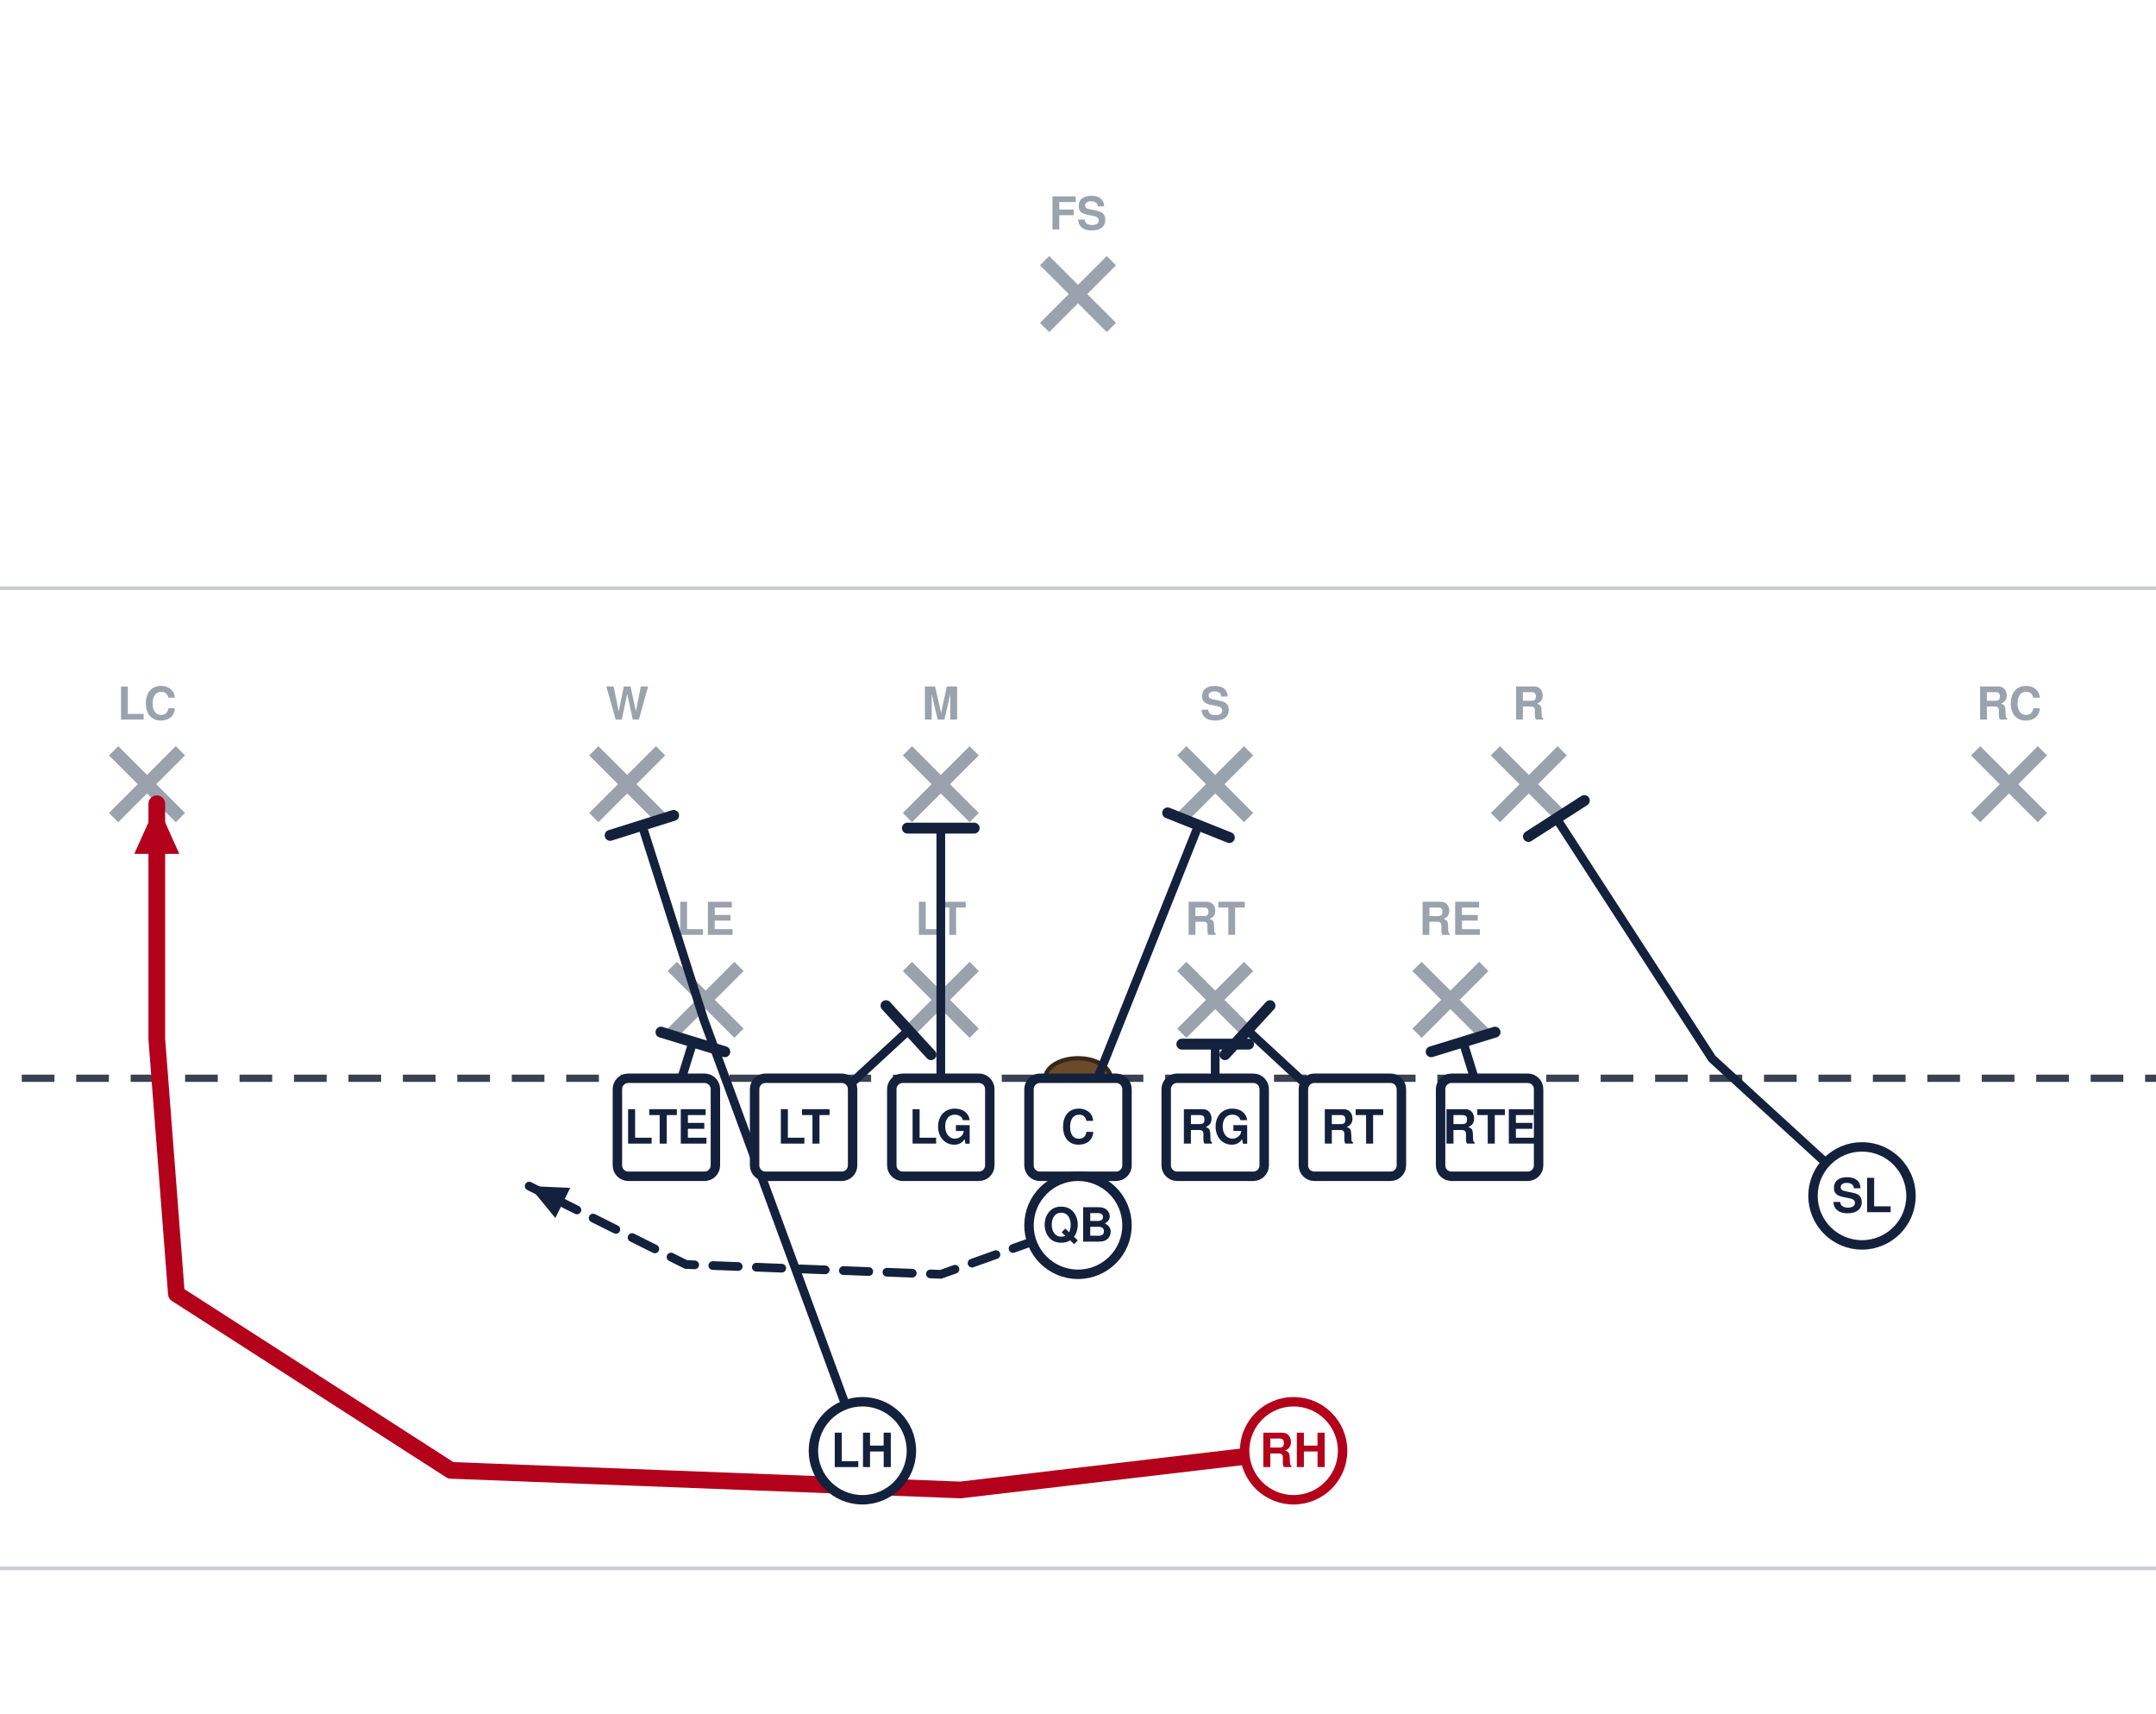
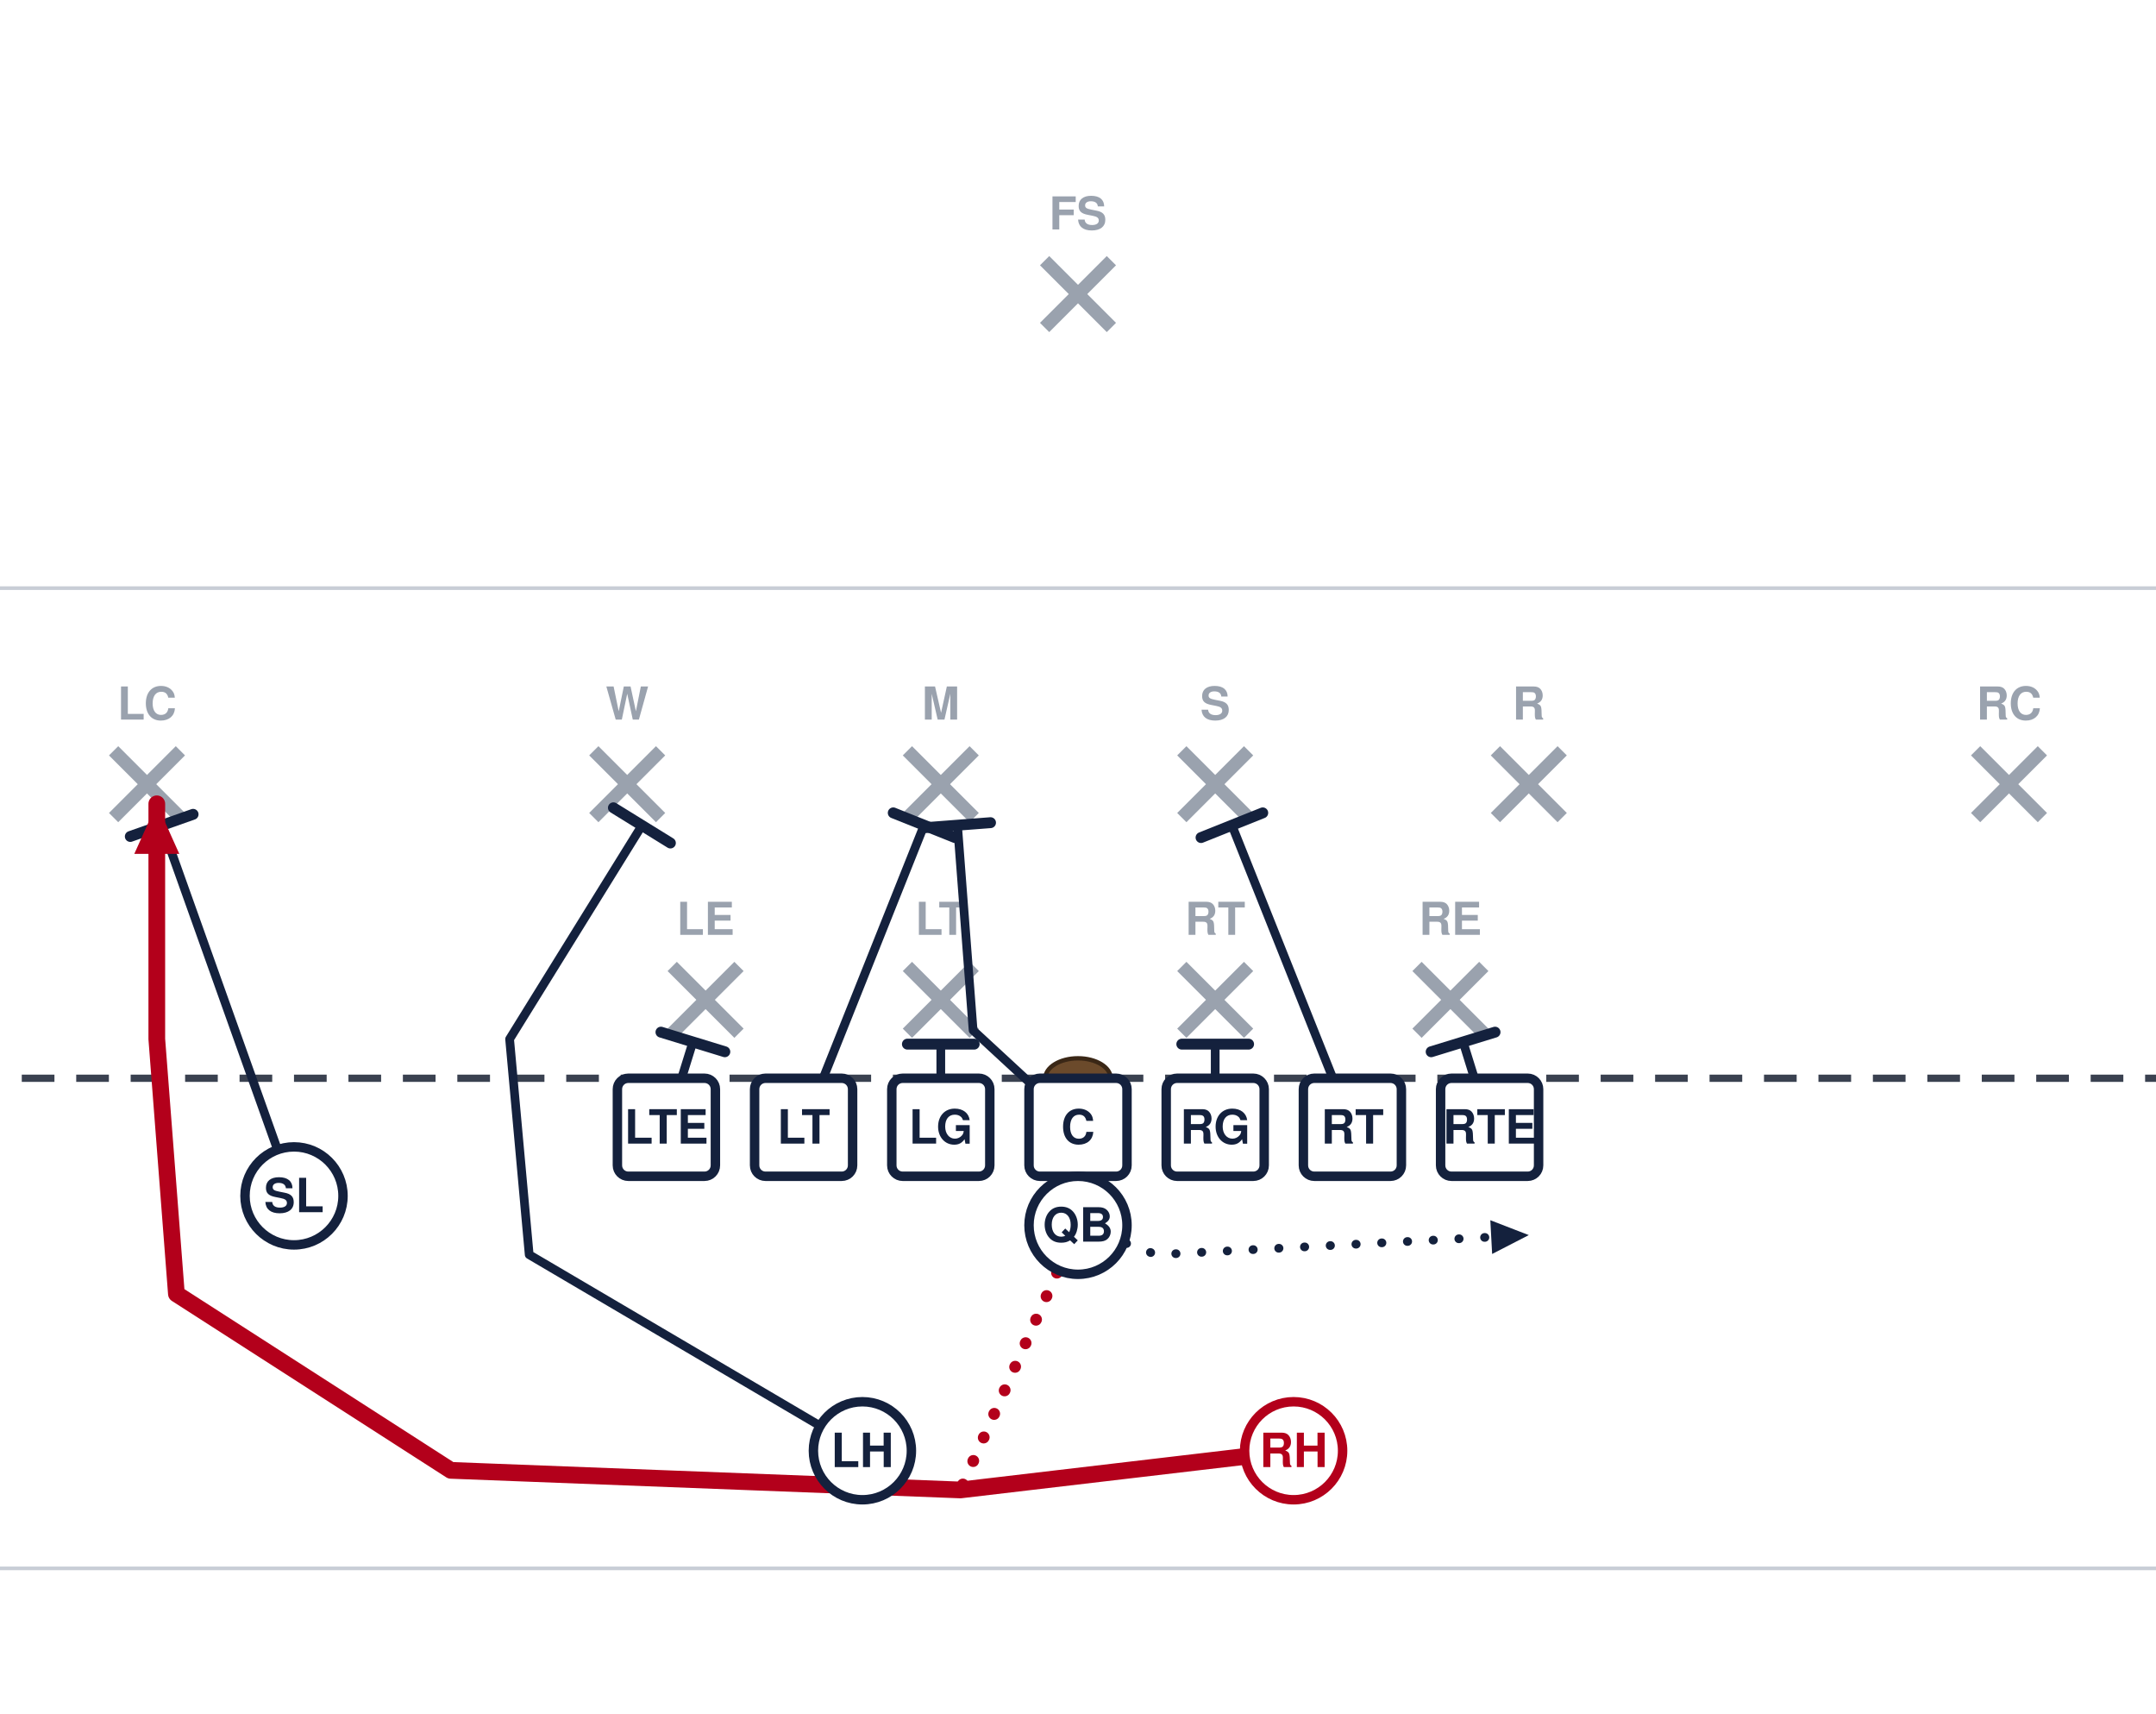
<svg xmlns="http://www.w3.org/2000/svg" width="594" height="472" viewBox="54 27 594 472" font-family="Segoe UI, Helvetica, Arial, sans-serif" role="img">
  <rect x="0" y="0" width="702" height="513" fill="#ffffff" />
  <line x1="0" y1="459.0" x2="702" y2="459.0" stroke="#c8cdd6" stroke-width="1" />
  <line x1="0" y1="189.0" x2="702" y2="189.0" stroke="#c8cdd6" stroke-width="1" />
  <line x1="0" y1="324.0" x2="702" y2="324.0" stroke="#3a4150" stroke-width="2" stroke-dasharray="9 6" />
  <ellipse cx="351.0" cy="324.0" rx="9" ry="5.5" fill="#6b4a2b" stroke="#3a2716" stroke-width="1.2" />
  <line x1="239.2" y1="293.2" x2="257.6" y2="311.6" stroke="#9aa2ae" stroke-width="3.6" />
  <line x1="257.6" y1="293.2" x2="239.2" y2="311.6" stroke="#9aa2ae" stroke-width="3.6" />
  <text x="248.4" y="284.5" text-anchor="middle" font-size="12.5" fill="#9aa2ae" font-weight="600">LE</text>
  <line x1="304.0" y1="293.2" x2="322.4" y2="311.6" stroke="#9aa2ae" stroke-width="3.6" />
  <line x1="322.4" y1="293.2" x2="304.0" y2="311.6" stroke="#9aa2ae" stroke-width="3.6" />
  <text x="313.2" y="284.5" text-anchor="middle" font-size="12.5" fill="#9aa2ae" font-weight="600">LT</text>
  <line x1="379.6" y1="293.2" x2="398.0" y2="311.6" stroke="#9aa2ae" stroke-width="3.6" />
  <line x1="398.0" y1="293.2" x2="379.6" y2="311.6" stroke="#9aa2ae" stroke-width="3.6" />
  <text x="388.8" y="284.5" text-anchor="middle" font-size="12.5" fill="#9aa2ae" font-weight="600">RT</text>
  <line x1="444.4" y1="293.2" x2="462.8" y2="311.6" stroke="#9aa2ae" stroke-width="3.6" />
  <line x1="462.8" y1="293.2" x2="444.4" y2="311.6" stroke="#9aa2ae" stroke-width="3.6" />
  <text x="453.6" y="284.5" text-anchor="middle" font-size="12.5" fill="#9aa2ae" font-weight="600">RE</text>
  <line x1="217.6" y1="233.8" x2="236.0" y2="252.2" stroke="#9aa2ae" stroke-width="3.6" />
  <line x1="236.0" y1="233.8" x2="217.6" y2="252.2" stroke="#9aa2ae" stroke-width="3.6" />
  <text x="226.8" y="225.2" text-anchor="middle" font-size="12.5" fill="#9aa2ae" font-weight="600">W</text>
  <line x1="304.0" y1="233.8" x2="322.4" y2="252.2" stroke="#9aa2ae" stroke-width="3.6" />
  <line x1="322.4" y1="233.8" x2="304.0" y2="252.2" stroke="#9aa2ae" stroke-width="3.6" />
  <text x="313.2" y="225.2" text-anchor="middle" font-size="12.5" fill="#9aa2ae" font-weight="600">M</text>
  <line x1="379.6" y1="233.8" x2="398.0" y2="252.2" stroke="#9aa2ae" stroke-width="3.6" />
  <line x1="398.0" y1="233.8" x2="379.6" y2="252.2" stroke="#9aa2ae" stroke-width="3.6" />
  <text x="388.8" y="225.2" text-anchor="middle" font-size="12.5" fill="#9aa2ae" font-weight="600">S</text>
  <line x1="466.0" y1="233.8" x2="484.4" y2="252.2" stroke="#9aa2ae" stroke-width="3.6" />
  <line x1="484.4" y1="233.8" x2="466.0" y2="252.2" stroke="#9aa2ae" stroke-width="3.6" />
  <text x="475.2" y="225.2" text-anchor="middle" font-size="12.5" fill="#9aa2ae" font-weight="600">R</text>
  <line x1="85.3" y1="233.8" x2="103.7" y2="252.2" stroke="#9aa2ae" stroke-width="3.6" />
  <line x1="103.7" y1="233.8" x2="85.3" y2="252.2" stroke="#9aa2ae" stroke-width="3.6" />
  <text x="94.5" y="225.2" text-anchor="middle" font-size="12.5" fill="#9aa2ae" font-weight="600">LC</text>
  <line x1="598.3" y1="233.8" x2="616.7" y2="252.2" stroke="#9aa2ae" stroke-width="3.6" />
  <line x1="616.7" y1="233.8" x2="598.3" y2="252.2" stroke="#9aa2ae" stroke-width="3.6" />
  <text x="607.5" y="225.2" text-anchor="middle" font-size="12.5" fill="#9aa2ae" font-weight="600">RC</text>
  <line x1="341.8" y1="98.8" x2="360.2" y2="117.2" stroke="#9aa2ae" stroke-width="3.6" />
  <line x1="360.2" y1="98.8" x2="341.8" y2="117.2" stroke="#9aa2ae" stroke-width="3.6" />
  <text x="351.0" y="90.2" text-anchor="middle" font-size="12.5" fill="#9aa2ae" font-weight="600">FS</text>
  <path d="M464.4,337.5 L457.1,314.0" fill="none" stroke="#14213d" stroke-width="2.4" stroke-linecap="round" stroke-linejoin="round" />
  <line x1="448.3" y1="316.7" x2="465.9" y2="311.3" stroke="#14213d" stroke-width="3.0" stroke-linecap="round" />
-   <path d="M426.6,337.5 L397.7,310.8" fill="none" stroke="#14213d" stroke-width="2.4" stroke-linecap="round" stroke-linejoin="round" />
-   <line x1="391.5" y1="317.5" x2="403.9" y2="304.0" stroke="#14213d" stroke-width="3.0" stroke-linecap="round" />
+   <path d="M426.6,337.5 L393.4,254.3" fill="none" stroke="#14213d" stroke-width="2.4" stroke-linecap="round" stroke-linejoin="round" />
+   <line x1="384.9" y1="257.7" x2="401.9" y2="250.9" stroke="#14213d" stroke-width="3.0" stroke-linecap="round" />
  <path d="M388.8,337.5 L388.8,314.6" fill="none" stroke="#14213d" stroke-width="2.4" stroke-linecap="round" stroke-linejoin="round" />
  <line x1="379.6" y1="314.6" x2="398.0" y2="314.6" stroke="#14213d" stroke-width="3.0" stroke-linecap="round" />
-   <path d="M351.0,337.5 L384.2,254.3" fill="none" stroke="#14213d" stroke-width="2.4" stroke-linecap="round" stroke-linejoin="round" />
-   <line x1="375.7" y1="250.9" x2="392.7" y2="257.7" stroke="#14213d" stroke-width="3.0" stroke-linecap="round" />
-   <path d="M313.2,337.5 L313.2,255.1" fill="none" stroke="#14213d" stroke-width="2.4" stroke-linecap="round" stroke-linejoin="round" />
-   <line x1="304.0" y1="255.1" x2="322.4" y2="255.1" stroke="#14213d" stroke-width="3.0" stroke-linecap="round" />
-   <path d="M275.4,337.5 L304.3,310.8" fill="none" stroke="#14213d" stroke-width="2.4" stroke-linecap="round" stroke-linejoin="round" />
-   <line x1="298.1" y1="304.0" x2="310.5" y2="317.5" stroke="#14213d" stroke-width="3.0" stroke-linecap="round" />
+   <path d="M351.0,337.5 L322.1,310.8 L317.8,254.3" fill="none" stroke="#14213d" stroke-width="2.4" stroke-linecap="round" stroke-linejoin="round" />
+   <line x1="308.6" y1="255.0" x2="326.9" y2="253.6" stroke="#14213d" stroke-width="3.0" stroke-linecap="round" />
+   <path d="M313.2,337.5 L313.2,314.6" fill="none" stroke="#14213d" stroke-width="2.4" stroke-linecap="round" stroke-linejoin="round" />
+   <line x1="304.0" y1="314.6" x2="322.4" y2="314.6" stroke="#14213d" stroke-width="3.0" stroke-linecap="round" />
+   <path d="M275.4,337.5 L308.6,254.3" fill="none" stroke="#14213d" stroke-width="2.4" stroke-linecap="round" stroke-linejoin="round" />
+   <line x1="300.1" y1="250.9" x2="317.1" y2="257.7" stroke="#14213d" stroke-width="3.0" stroke-linecap="round" />
  <path d="M237.6,337.5 L244.9,314.0" fill="none" stroke="#14213d" stroke-width="2.4" stroke-linecap="round" stroke-linejoin="round" />
  <line x1="236.1" y1="311.3" x2="253.7" y2="316.7" stroke="#14213d" stroke-width="3.0" stroke-linecap="round" />
-   <path d="M567.0,356.4 L525.7,318.6 L482.8,252.4" fill="none" stroke="#14213d" stroke-width="2.4" stroke-linecap="round" stroke-linejoin="round" />
-   <line x1="475.1" y1="257.4" x2="490.5" y2="247.5" stroke="#14213d" stroke-width="3.0" stroke-linecap="round" />
-   <path d="M351.0,364.5 L313.2,378.0 L243.0,375.3 L199.8,353.7" fill="none" stroke="#14213d" stroke-width="2.4" stroke-linecap="round" stroke-linejoin="round" stroke-dasharray="7 5" />
-   <polygon points="199.8,353.7 211.1,354.2 207.0,362.5" fill="#14213d" />
-   <path d="M291.6,426.6 L247.9,307.8 L230.9,254.3" fill="none" stroke="#14213d" stroke-width="2.4" stroke-linecap="round" stroke-linejoin="round" />
-   <line x1="222.1" y1="257.1" x2="239.6" y2="251.6" stroke="#14213d" stroke-width="3.0" stroke-linecap="round" />
+   <path d="M135.0,356.4 L98.6,254.3" fill="none" stroke="#14213d" stroke-width="2.4" stroke-linecap="round" stroke-linejoin="round" />
+   <line x1="89.9" y1="257.4" x2="107.2" y2="251.3" stroke="#14213d" stroke-width="3.0" stroke-linecap="round" />
+   <path d="M351.0,364.5 L372.6,372.6 L475.2,367.2" fill="none" stroke="#14213d" stroke-width="2.4" stroke-linecap="round" stroke-linejoin="round" stroke-dasharray="0.1 7" />
+   <polygon points="475.2,367.2 465.1,372.4 464.6,363.1" fill="#14213d" />
+   <path d="M291.6,426.6 L199.8,372.6 L194.4,313.2 L230.9,254.3" fill="none" stroke="#14213d" stroke-width="2.4" stroke-linecap="round" stroke-linejoin="round" />
+   <line x1="223.0" y1="249.5" x2="238.7" y2="259.2" stroke="#14213d" stroke-width="3.0" stroke-linecap="round" />
  <path d="M410.4,426.6 L318.6,437.4 L178.2,432.0 L102.6,383.4 L97.2,313.2 L97.2,248.4" fill="none" stroke="#b3001b" stroke-width="4.6" stroke-linecap="round" stroke-linejoin="round" />
  <polygon points="97.2,248.4 103.4,262.2 91.0,262.2" fill="#b3001b" />
+   <path d="M351.0,364.5 L318.6,437.4" fill="none" stroke="#b3001b" stroke-width="3.2" stroke-linecap="round" stroke-linejoin="round" stroke-dasharray="0.1 7" />
  <rect x="224.1" y="324.0" width="27.0" height="27.0" rx="3" fill="#ffffff" stroke="#14213d" stroke-width="2.6" />
  <text x="237.6" y="342.0" text-anchor="middle" font-size="13" font-weight="700" fill="#14213d">LTE</text>
  <rect x="261.9" y="324.0" width="27.0" height="27.0" rx="3" fill="#ffffff" stroke="#14213d" stroke-width="2.6" />
  <text x="275.4" y="342.0" text-anchor="middle" font-size="13" font-weight="700" fill="#14213d">LT</text>
  <rect x="299.7" y="324.0" width="27.0" height="27.0" rx="3" fill="#ffffff" stroke="#14213d" stroke-width="2.6" />
  <text x="313.2" y="342.0" text-anchor="middle" font-size="13" font-weight="700" fill="#14213d">LG</text>
  <rect x="337.5" y="324.0" width="27.0" height="27.0" rx="3" fill="#ffffff" stroke="#14213d" stroke-width="2.6" />
  <text x="351.0" y="342.0" text-anchor="middle" font-size="13" font-weight="700" fill="#14213d">C</text>
  <rect x="375.3" y="324.0" width="27.0" height="27.0" rx="3" fill="#ffffff" stroke="#14213d" stroke-width="2.6" />
  <text x="388.8" y="342.0" text-anchor="middle" font-size="13" font-weight="700" fill="#14213d">RG</text>
  <rect x="413.1" y="324.0" width="27.0" height="27.0" rx="3" fill="#ffffff" stroke="#14213d" stroke-width="2.6" />
  <text x="426.6" y="342.0" text-anchor="middle" font-size="13" font-weight="700" fill="#14213d">RT</text>
  <rect x="450.9" y="324.0" width="27.0" height="27.0" rx="3" fill="#ffffff" stroke="#14213d" stroke-width="2.6" />
  <text x="464.4" y="342.0" text-anchor="middle" font-size="13" font-weight="700" fill="#14213d">RTE</text>
-   <circle cx="567.0" cy="356.4" r="13.5" fill="#ffffff" stroke="#14213d" stroke-width="2.6" />
-   <text x="567.0" y="360.9" text-anchor="middle" font-size="13" font-weight="700" fill="#14213d">SL</text>
+   <circle cx="135.0" cy="356.4" r="13.5" fill="#ffffff" stroke="#14213d" stroke-width="2.6" />
+   <text x="135.0" y="360.9" text-anchor="middle" font-size="13" font-weight="700" fill="#14213d">SL</text>
  <circle cx="351.0" cy="364.5" r="13.5" fill="#ffffff" stroke="#14213d" stroke-width="2.6" />
  <text x="351.0" y="369.0" text-anchor="middle" font-size="13" font-weight="700" fill="#14213d">QB</text>
  <circle cx="291.6" cy="426.6" r="13.5" fill="#ffffff" stroke="#14213d" stroke-width="2.6" />
  <text x="291.6" y="431.1" text-anchor="middle" font-size="13" font-weight="700" fill="#14213d">LH</text>
  <circle cx="410.4" cy="426.6" r="13.5" fill="#ffffff" stroke="#b3001b" stroke-width="2.6" />
  <text x="410.4" y="431.1" text-anchor="middle" font-size="13" font-weight="700" fill="#b3001b">RH</text>
</svg>
